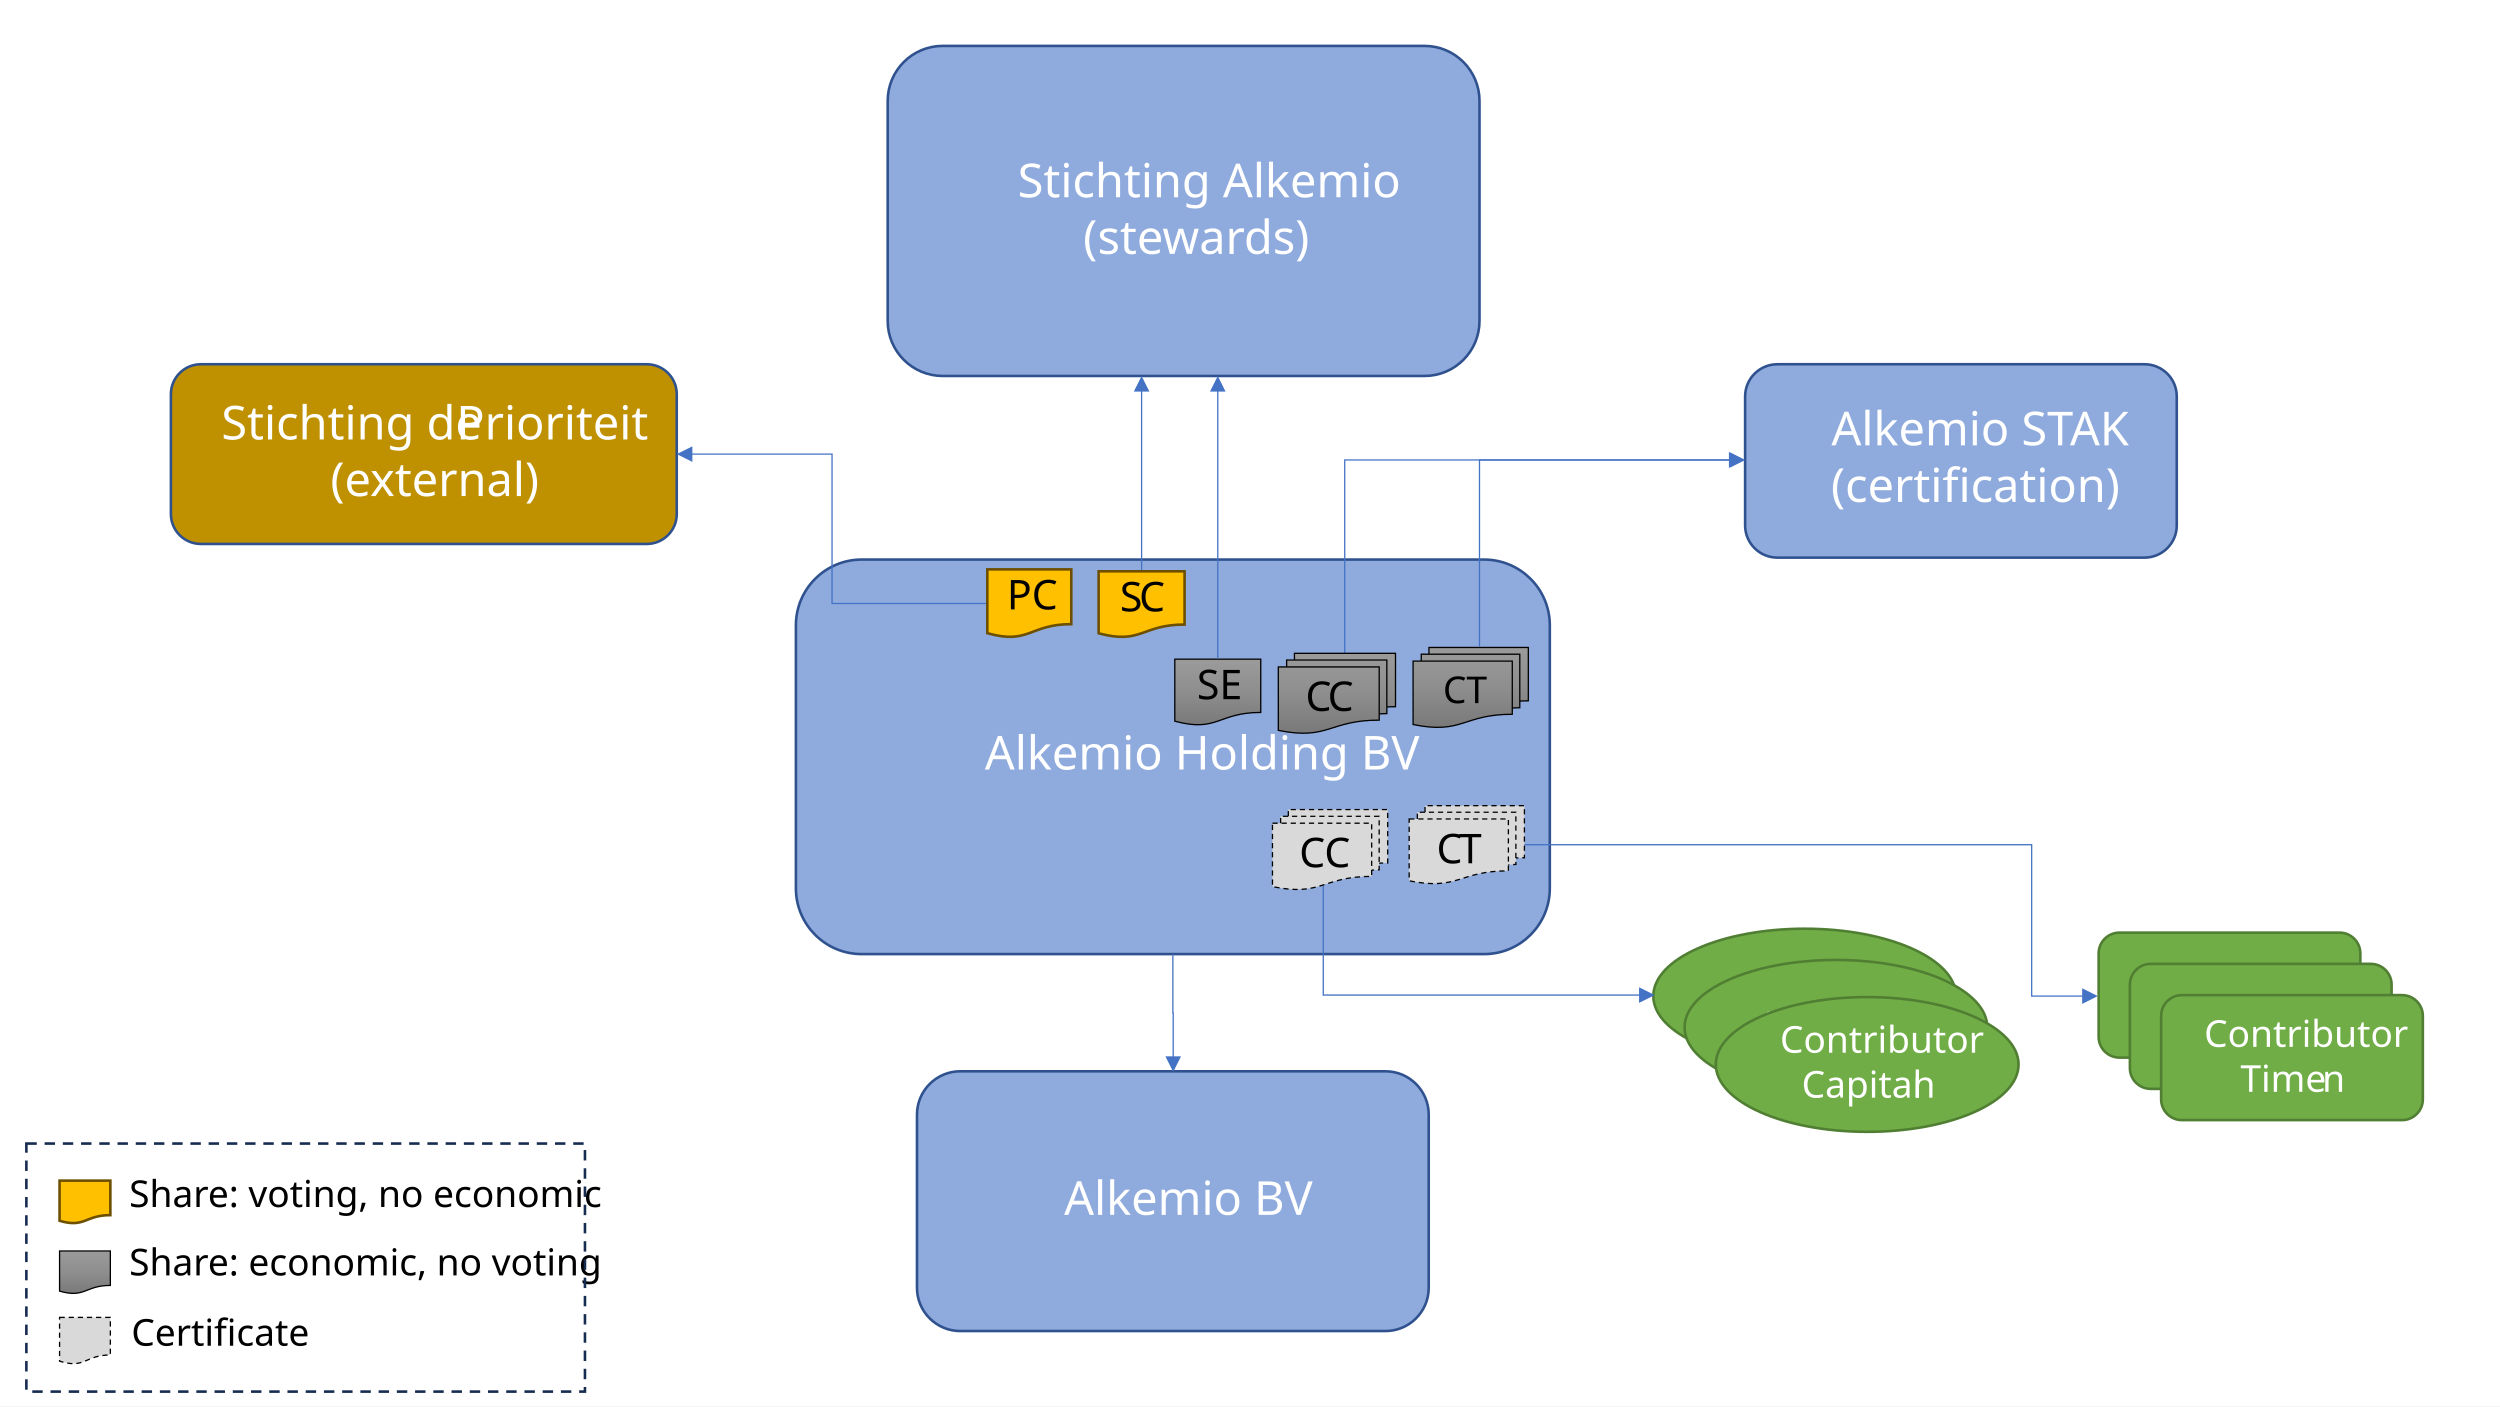
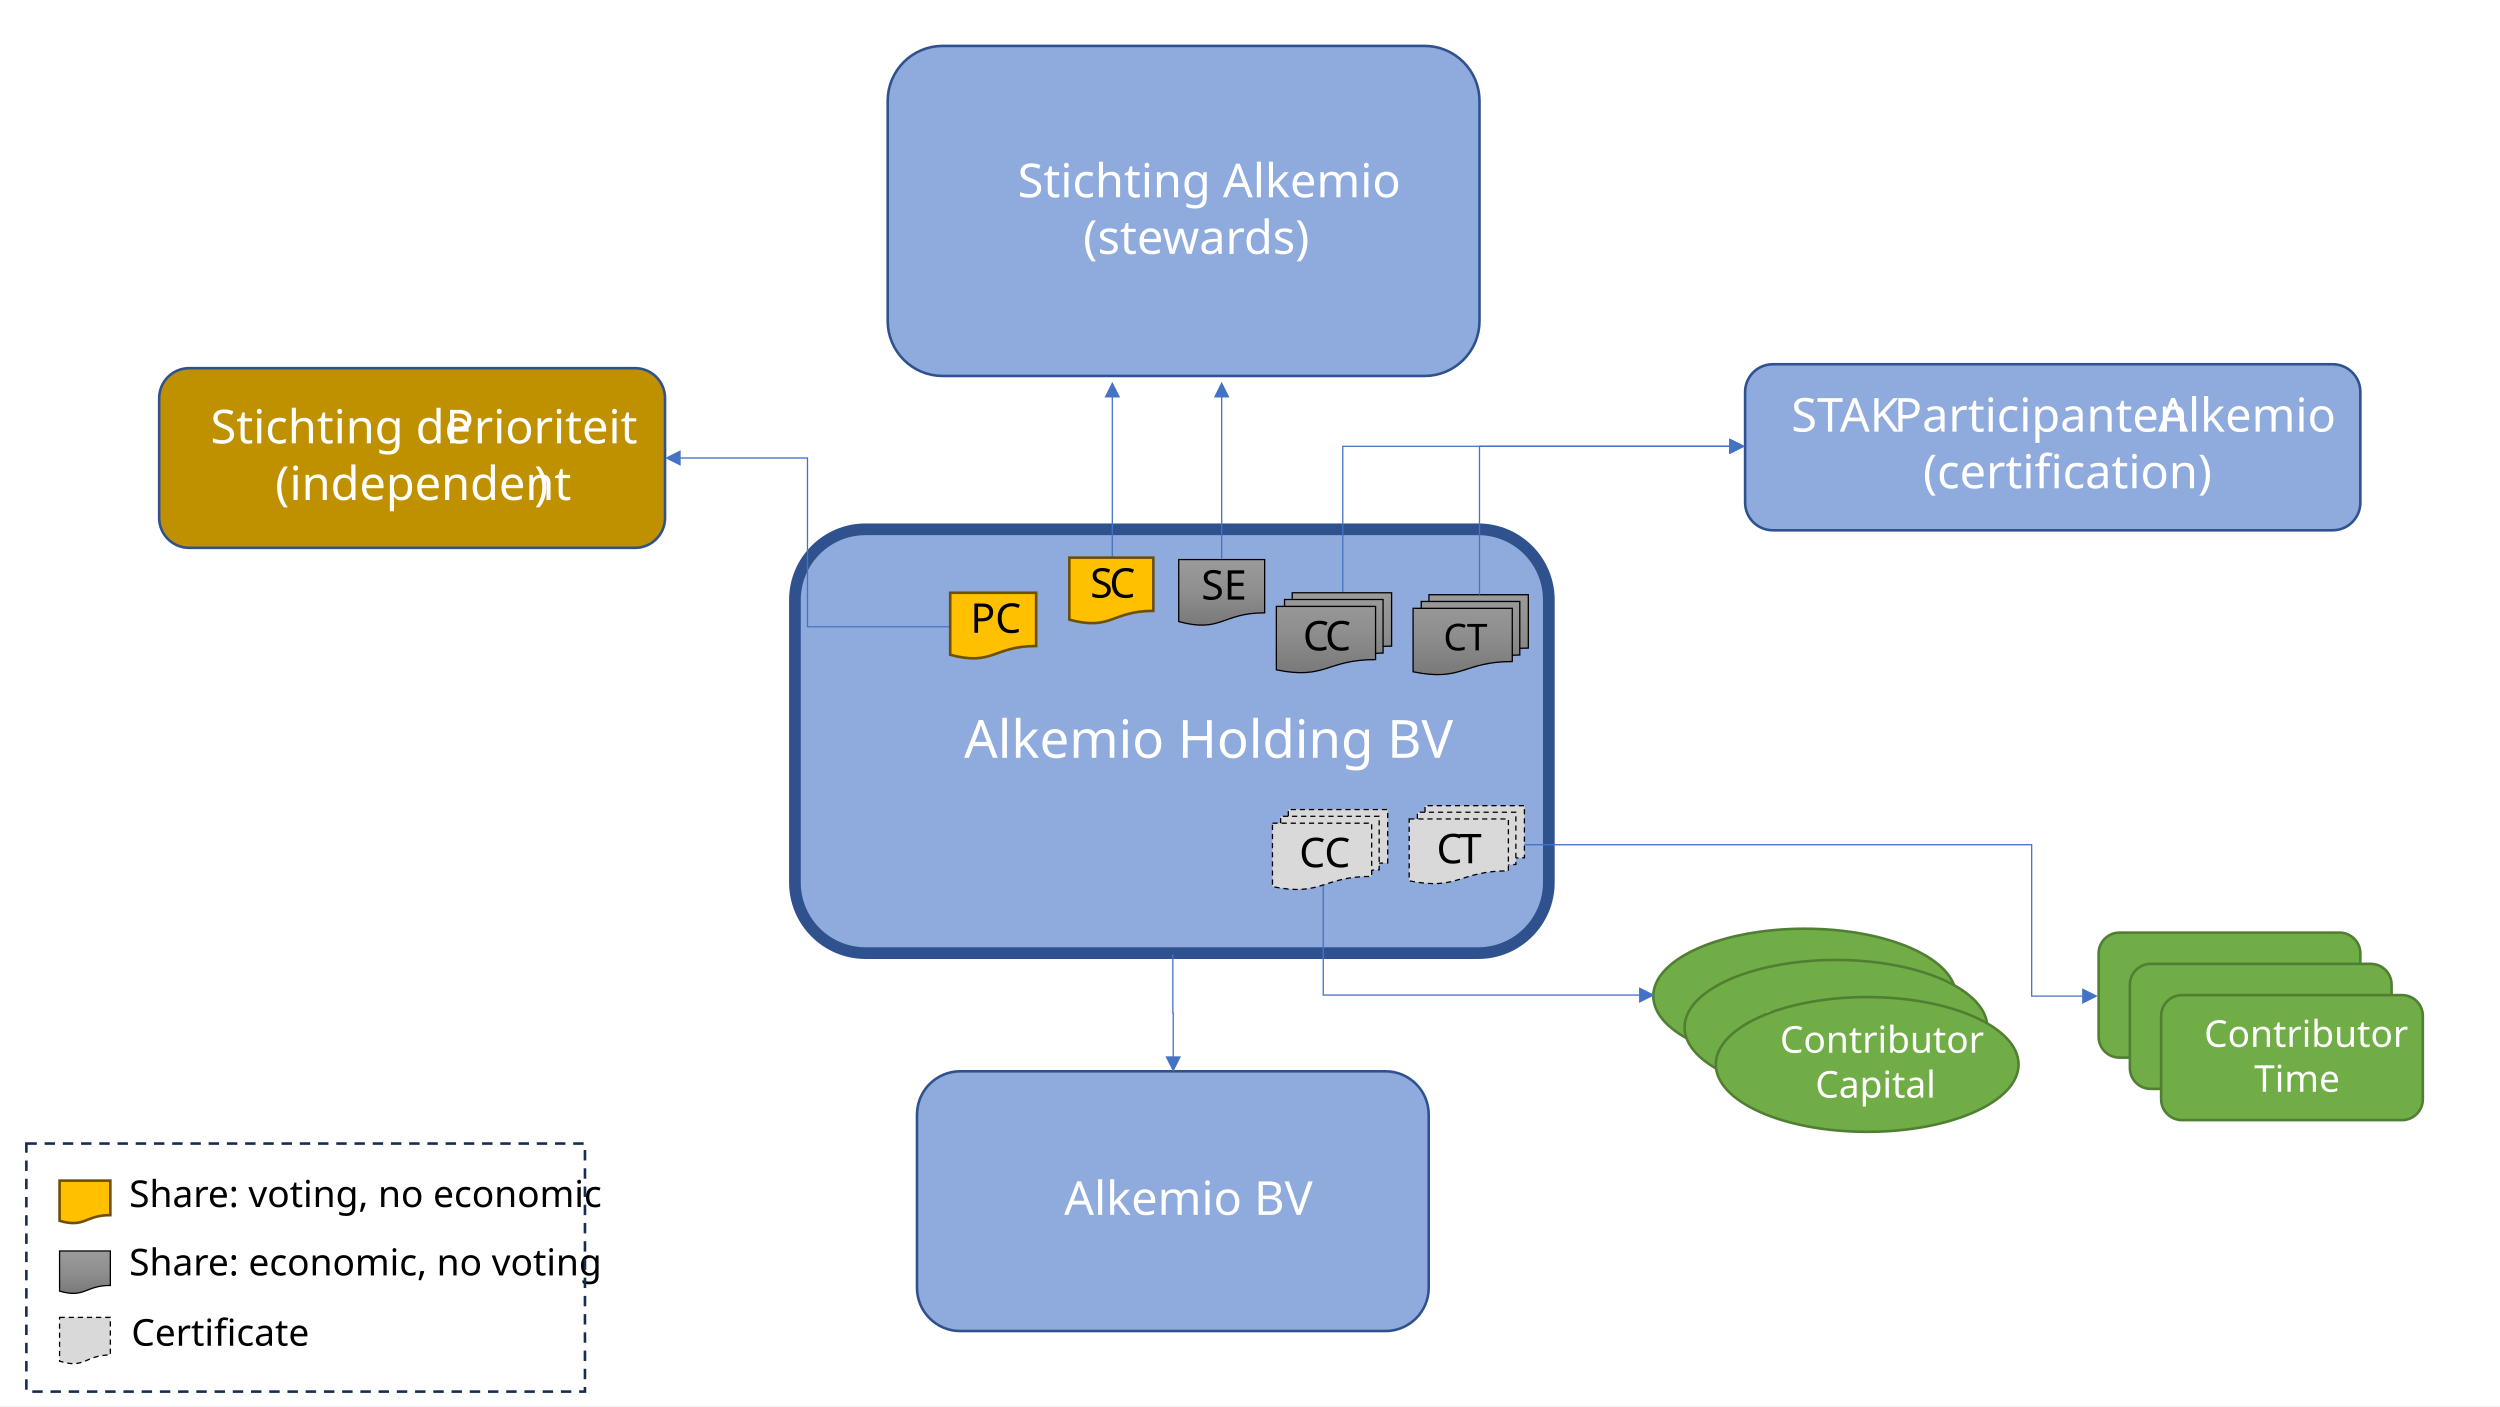
<svg xmlns="http://www.w3.org/2000/svg" width="1280" height="720" overflow="hidden">
  <defs>
-     <linearGradient x1="753" y1="331.5" x2="753" y2="372.414" gradientUnits="userSpaceOnUse" spreadMethod="reflect" id="fill0">
+     <linearGradient x1="753" y1="304.5" x2="753" y2="345.414" gradientUnits="userSpaceOnUse" spreadMethod="reflect" id="fill0">
      <stop offset="0" stop-color="#9B9B9B" />
      <stop offset="0.5" stop-color="#8E8E8E" />
      <stop offset="1" stop-color="#797979" />
    </linearGradient>
-     <linearGradient x1="623.5" y1="337.5" x2="623.5" y2="371.067" gradientUnits="userSpaceOnUse" spreadMethod="reflect" id="fill1">
+     <linearGradient x1="625.5" y1="286.5" x2="625.5" y2="320.067" gradientUnits="userSpaceOnUse" spreadMethod="reflect" id="fill1">
      <stop offset="0" stop-color="#9B9B9B" />
      <stop offset="0.5" stop-color="#8E8E8E" />
      <stop offset="1" stop-color="#797979" />
    </linearGradient>
-     <linearGradient x1="684.5" y1="334.5" x2="684.5" y2="375.414" gradientUnits="userSpaceOnUse" spreadMethod="reflect" id="fill2">
+     <linearGradient x1="683" y1="303.5" x2="683" y2="344.414" gradientUnits="userSpaceOnUse" spreadMethod="reflect" id="fill2">
      <stop offset="0" stop-color="#9B9B9B" />
      <stop offset="0.5" stop-color="#8E8E8E" />
      <stop offset="1" stop-color="#797979" />
    </linearGradient>
    <linearGradient x1="43.5" y1="640.5" x2="43.5" y2="662.22" gradientUnits="userSpaceOnUse" spreadMethod="reflect" id="fill3">
      <stop offset="0" stop-color="#9B9B9B" />
      <stop offset="0.5" stop-color="#8E8E8E" />
      <stop offset="1" stop-color="#797979" />
    </linearGradient>
  </defs>
  <g>
    <rect x="0" y="0" width="1280" height="720" fill="#FFFFFF" />
    <path d="M454.5 51.667C454.5 36.111 467.111 23.5 482.667 23.5L729.333 23.5C744.889 23.5 757.5 36.111 757.5 51.667L757.5 164.333C757.5 179.889 744.889 192.5 729.333 192.5L482.667 192.5C467.111 192.5 454.5 179.889 454.5 164.333Z" stroke="#2F528F" stroke-width="1.333" stroke-miterlimit="8" fill="#8FAADC" fill-rule="evenodd" />
    <text fill="#FFFFFF" font-family="Calibri,Calibri_MSFontService,sans-serif" font-weight="400" font-size="24" transform="translate(521.054 101)">Stichting Alkemio</text>
    <text fill="#FFFFFF" font-family="Calibri,Calibri_MSFontService,sans-serif" font-weight="400" font-size="24" transform="translate(554.594 130)">(</text>
    <text fill="#FFFFFF" font-family="Calibri,Calibri_MSFontService,sans-serif" font-weight="400" font-size="24" transform="translate(561.927 130)">stewards)</text>
-     <path d="M407.5 320.167C407.5 301.573 422.573 286.5 441.167 286.5L759.833 286.5C778.427 286.5 793.5 301.573 793.5 320.167L793.5 454.833C793.5 473.427 778.427 488.5 759.833 488.5L441.167 488.5C422.573 488.5 407.5 473.427 407.5 454.833Z" stroke="#2F528F" stroke-width="1.333" stroke-miterlimit="8" fill="#8FAADC" fill-rule="evenodd" />
-     <text fill="#FFFFFF" font-family="Calibri,Calibri_MSFontService,sans-serif" font-weight="400" font-size="24" transform="translate(504.226 394)">Alkemio Holding BV</text>
-     <path d="M0.333-3.51308e-07 0.333 92.948-0.333 92.948-0.333 3.51308e-07ZM4 91.615 0 99.615-4 91.615Z" fill="#4472C4" transform="matrix(1 0 0 -1 584.5 292.115)" />
-     <path d="M893.5 203C893.5 193.887 900.888 186.5 910 186.5L1098 186.5C1107.11 186.5 1114.5 193.887 1114.5 203L1114.5 269C1114.5 278.113 1107.11 285.5 1098 285.5L910 285.5C900.888 285.5 893.5 278.113 893.5 269Z" stroke="#2F528F" stroke-width="1.333" stroke-miterlimit="8" fill="#8FAADC" fill-rule="evenodd" />
-     <text fill="#FFFFFF" font-family="Calibri,Calibri_MSFontService,sans-serif" font-weight="400" font-size="24" transform="translate(937.686 228)">Alkemio STAK</text>
-     <text fill="#FFFFFF" font-family="Calibri,Calibri_MSFontService,sans-serif" font-weight="400" font-size="24" transform="translate(937.486 257)">(certification)</text>
-     <path d="M688.167 334.333 688.167 235.167 886.535 235.167 886.535 235.833 688.5 235.833 688.833 235.5 688.833 334.333ZM885.202 231.5 893.202 235.5 885.202 239.5Z" fill="#4472C4" />
+     <path d="M407 307.167C407 287.193 423.193 271 443.167 271L756.833 271C776.807 271 793 287.193 793 307.167L793 451.833C793 471.807 776.807 488 756.833 488L443.167 488C423.193 488 407 471.807 407 451.833Z" stroke="#2F528F" stroke-width="6" stroke-miterlimit="8" fill="#8FAADC" fill-rule="evenodd" />
+     <text fill="#FFFFFF" font-family="Calibri,Calibri_MSFontService,sans-serif" font-weight="400" font-size="27" transform="translate(493.619 388)">Alkemio Holding BV</text>
+     <path d="M569.167 285.779 569.167 202.167 569.833 202.167 569.833 285.779ZM565.5 203.5 569.5 195.5 573.5 203.5Z" fill="#4472C4" />
+     <path d="M893.5 200.667C893.5 192.843 899.843 186.5 907.667 186.5L1194.33 186.5C1202.16 186.5 1208.5 192.843 1208.5 200.667L1208.5 257.333C1208.5 265.157 1202.16 271.5 1194.33 271.5L907.667 271.5C899.843 271.5 893.5 265.157 893.5 257.333Z" stroke="#2F528F" stroke-width="1.333" stroke-miterlimit="8" fill="#8FAADC" fill-rule="evenodd" />
+     <text fill="#FFFFFF" font-family="Calibri,Calibri_MSFontService,sans-serif" font-weight="400" font-size="24" transform="translate(917.142 221)">STAK</text>
+     <text fill="#FFFFFF" font-family="Calibri,Calibri_MSFontService,sans-serif" font-weight="400" font-size="24" transform="translate(969.602 221)">Participanten</text>
+     <text fill="#FFFFFF" font-family="Calibri,Calibri_MSFontService,sans-serif" font-weight="400" font-size="24" transform="translate(1104.94 221)">Alkemio</text>
+     <text fill="#FFFFFF" font-family="Calibri,Calibri_MSFontService,sans-serif" font-weight="400" font-size="24" transform="translate(984.615 250)">(certification)</text>
+     <path d="M687.167 303.356 687.167 228.167 886.858 228.167 886.858 228.833 687.5 228.833 687.833 228.5 687.833 303.356ZM885.524 224.5 893.524 228.5 885.524 232.5Z" fill="#4472C4" />
    <path d="M469.5 570.667C469.5 558.425 479.425 548.5 491.667 548.5L709.333 548.5C721.576 548.5 731.5 558.425 731.5 570.667L731.5 659.333C731.5 671.576 721.576 681.5 709.333 681.5L491.667 681.5C479.425 681.5 469.5 671.576 469.5 659.333Z" stroke="#2F528F" stroke-width="1.333" stroke-miterlimit="8" fill="#8FAADC" fill-rule="evenodd" />
    <text fill="#FFFFFF" font-family="Calibri,Calibri_MSFontService,sans-serif" font-weight="400" font-size="24" transform="translate(544.826 622)">Alkemio BV</text>
    <path d="M0-0.333 30.503-0.333 30.503 0.183 30.169-0.15 53.672-0.15 53.672 0.517 29.836 0.517 29.836 0 30.169 0.333 0 0.333ZM52.339-3.817 60.339 0.183 52.339 4.183Z" fill="#4472C4" transform="matrix(1.83697e-16 1 1 -1.83697e-16 600.5 488.5)" />
-     <path d="M87.5 201.834C87.5 193.365 94.365 186.5 102.834 186.5L331.167 186.5C339.635 186.5 346.5 193.365 346.5 201.834L346.5 263.167C346.5 271.635 339.635 278.5 331.167 278.5L102.834 278.5C94.365 278.5 87.5 271.635 87.5 263.167Z" stroke="#2F528F" stroke-width="1.333" stroke-miterlimit="8" fill="#BF9000" fill-rule="evenodd" />
-     <text fill="#FFFFFF" font-family="Calibri,Calibri_MSFontService,sans-serif" font-weight="400" font-size="24" transform="translate(113.333 225)">Stichting de</text>
-     <text fill="#FFFFFF" font-family="Calibri,Calibri_MSFontService,sans-serif" font-weight="400" font-size="24" transform="translate(233.613 225)">Prioriteit</text>
-     <text fill="#FFFFFF" font-family="Calibri,Calibri_MSFontService,sans-serif" font-weight="400" font-size="24" transform="translate(169.2 254)">(external)</text>
-     <path d="M505.512 309.325 425.672 309.325 425.672 232.5 426.006 232.833 353.167 232.833 353.167 232.167 426.339 232.167 426.339 308.991 426.006 308.658 505.512 308.658ZM354.5 236.5 346.5 232.5 354.5 228.5Z" fill="#4472C4" />
+     <path d="M81.5 203.834C81.5 195.365 88.365 188.5 96.834 188.5L325.167 188.5C333.635 188.5 340.5 195.365 340.5 203.834L340.5 265.167C340.5 273.635 333.635 280.5 325.167 280.5L96.834 280.5C88.365 280.5 81.5 273.635 81.5 265.167Z" stroke="#2F528F" stroke-width="1.333" stroke-miterlimit="8" fill="#BF9000" fill-rule="evenodd" />
+     <text fill="#FFFFFF" font-family="Calibri,Calibri_MSFontService,sans-serif" font-weight="400" font-size="24" transform="translate(107.795 227)">Stichting de</text>
+     <text fill="#FFFFFF" font-family="Calibri,Calibri_MSFontService,sans-serif" font-weight="400" font-size="24" transform="translate(228.075 227)">Prioriteit</text>
+     <text fill="#FFFFFF" font-family="Calibri,Calibri_MSFontService,sans-serif" font-weight="400" font-size="24" transform="translate(140.915 256)">(</text>
+     <text fill="#FFFFFF" font-family="Calibri,Calibri_MSFontService,sans-serif" font-weight="400" font-size="24" transform="translate(148.248 256)">independent</text>
+     <text fill="#FFFFFF" font-family="Calibri,Calibri_MSFontService,sans-serif" font-weight="400" font-size="24" transform="translate(273.528 256)">)</text>
+     <path d="M486.353 321.242 413.093 321.242 413.093 234.5 413.426 234.833 347.167 234.833 347.167 234.167 413.76 234.167 413.76 320.909 413.426 320.575 486.353 320.575ZM348.5 238.5 340.5 234.5 348.5 230.5Z" fill="#4472C4" />
    <path d="M846.5 510C846.5 490.946 881.198 475.5 924 475.5 966.802 475.5 1001.5 490.946 1001.5 510 1001.5 529.054 966.802 544.5 924 544.5 881.198 544.5 846.5 529.054 846.5 510Z" stroke="#507E32" stroke-width="1.333" stroke-miterlimit="8" fill="#70AD47" fill-rule="evenodd" />
    <text fill="#FFFFFF" font-family="Calibri,Calibri_MSFontService,sans-serif" font-weight="400" font-size="21" transform="translate(886.935 517)">Backer 1</text>
    <path d="M862.5 526C862.5 506.946 897.198 491.5 940 491.5 982.802 491.5 1017.5 506.946 1017.5 526 1017.5 545.054 982.802 560.5 940 560.5 897.198 560.5 862.5 545.054 862.5 526Z" stroke="#507E32" stroke-width="1.333" stroke-miterlimit="8" fill="#70AD47" fill-rule="evenodd" />
    <text fill="#FFFFFF" font-family="Calibri,Calibri_MSFontService,sans-serif" font-weight="400" font-size="21" transform="translate(902.935 533)">Backer 1</text>
    <path d="M878.5 545C878.5 525.946 913.198 510.5 956 510.5 998.802 510.5 1033.5 525.946 1033.5 545 1033.5 564.054 998.802 579.5 956 579.5 913.198 579.5 878.5 564.054 878.5 545Z" stroke="#507E32" stroke-width="1.333" stroke-miterlimit="8" fill="#70AD47" fill-rule="evenodd" />
    <text fill="#FFFFFF" font-family="Calibri,Calibri_MSFontService,sans-serif" font-weight="400" font-size="19" transform="translate(911.351 539)">Contributor</text>
-     <text fill="#FFFFFF" font-family="Calibri,Calibri_MSFontService,sans-serif" font-weight="400" font-size="19" transform="translate(922.451 562)">Capital</text>
-     <text fill="#FFFFFF" font-family="Calibri,Calibri_MSFontService,sans-serif" font-weight="400" font-size="19" transform="translate(979.225 562)">n</text>
+     <text fill="#FFFFFF" font-family="Calibri,Calibri_MSFontService,sans-serif" font-weight="400" font-size="19" transform="translate(929.451 562)">Capital</text>
    <path d="M0-0.333 56.313-0.333 56.313 163.029 55.647 163.029 55.647 0 55.98 0.333 0 0.333ZM59.98 161.696 55.98 169.696 51.98 161.696Z" fill="#4472C4" transform="matrix(1.83697e-16 1 1 -1.83697e-16 677.5 453.5)" />
    <path d="M1074.5 488.167C1074.5 482.276 1079.28 477.5 1085.17 477.5L1197.83 477.5C1203.72 477.5 1208.5 482.276 1208.5 488.167L1208.5 530.833C1208.5 536.724 1203.72 541.5 1197.83 541.5L1085.17 541.5C1079.28 541.5 1074.5 536.724 1074.5 530.833Z" stroke="#507E32" stroke-width="1.333" stroke-miterlimit="8" fill="#70AD47" fill-rule="evenodd" />
    <path d="M1090.5 504.167C1090.5 498.276 1095.28 493.5 1101.17 493.5L1213.83 493.5C1219.72 493.5 1224.5 498.276 1224.5 504.167L1224.5 546.833C1224.5 552.724 1219.72 557.5 1213.83 557.5L1101.17 557.5C1095.28 557.5 1090.5 552.724 1090.5 546.833Z" stroke="#507E32" stroke-width="1.333" stroke-miterlimit="8" fill="#70AD47" fill-rule="evenodd" />
    <path d="M1106.5 520.167C1106.5 514.276 1111.28 509.5 1117.17 509.5L1229.83 509.5C1235.72 509.5 1240.5 514.276 1240.5 520.167L1240.5 562.833C1240.5 568.724 1235.72 573.5 1229.83 573.5L1117.17 573.5C1111.28 573.5 1106.5 568.724 1106.5 562.833Z" stroke="#507E32" stroke-width="1.333" stroke-miterlimit="8" fill="#70AD47" fill-rule="evenodd" />
    <text fill="#FFFFFF" font-family="Calibri,Calibri_MSFontService,sans-serif" font-weight="400" font-size="19" transform="translate(1128.53 536)">Contributor</text>
-     <text fill="#FFFFFF" font-family="Calibri,Calibri_MSFontService,sans-serif" font-weight="400" font-size="19" transform="translate(1147.11 559)">Time</text>
-     <text fill="#FFFFFF" font-family="Calibri,Calibri_MSFontService,sans-serif" font-weight="400" font-size="19" transform="translate(1188.94 559)">n</text>
-     <path d="M723.5 370.947C748.897 376.186 748.897 365.708 774.292 365.708L774.292 338.476 723.5 338.476ZM727.685 338.476 727.685 334.945 778.13 334.945 778.13 362.349C776.212 362.349 774.292 362.539 774.292 362.539L774.292 338.476ZM731.618 334.945 731.618 331.5 782.5 331.5 782.5 358.818C780.315 358.818 778.13 358.961 778.13 358.961L778.13 334.945Z" fill="url(#fill0)" fill-rule="evenodd" />
-     <path d="M723.5 338.476 774.292 338.476 774.292 365.708C748.897 365.708 748.897 376.186 723.5 370.947ZM727.685 338.476 727.685 334.945 778.13 334.945 778.13 362.349C776.212 362.349 774.292 362.539 774.292 362.539M731.618 334.945 731.618 331.5 782.5 331.5 782.5 358.818C780.315 358.818 778.13 358.961 778.13 358.961" stroke="#000000" stroke-width="0.667" stroke-miterlimit="8" fill="none" fill-rule="evenodd" />
-     <text font-family="Calibri,Calibri_MSFontService,sans-serif" font-weight="400" font-size="19" transform="translate(738.798 360)">CT</text>
-     <path d="M505.5 291.5 548.5 291.5 548.5 319.568C527 319.568 527 330.263 505.5 324.186Z" stroke="#6C4F00" stroke-width="1.333" stroke-miterlimit="8" fill="#FFC000" fill-rule="evenodd" />
-     <text font-family="Calibri,Calibri_MSFontService,sans-serif" font-weight="400" font-size="21" transform="translate(515.547 312)">PC</text>
-     <path d="M562.5 292.5 606.5 292.5 606.5 319.766C584.5 319.766 584.5 330.155 562.5 324.252Z" stroke="#6C4F00" stroke-width="1.333" stroke-miterlimit="8" fill="#FFC000" fill-rule="evenodd" />
-     <text font-family="Calibri,Calibri_MSFontService,sans-serif" font-weight="400" font-size="21" transform="translate(573.377 313)">S</text>
-     <text font-family="Calibri,Calibri_MSFontService,sans-serif" font-weight="400" font-size="21" transform="translate(583.21 313)">C</text>
-     <path d="M601.5 337.5 645.5 337.5 645.5 364.766C623.5 364.766 623.5 375.155 601.5 369.252Z" stroke="#000000" stroke-width="0.667" stroke-miterlimit="8" fill="url(#fill1)" fill-rule="evenodd" />
-     <text font-family="Calibri,Calibri_MSFontService,sans-serif" font-weight="400" font-size="21" transform="translate(612.815 358)">SE</text>
+     <text fill="#FFFFFF" font-family="Calibri,Calibri_MSFontService,sans-serif" font-weight="400" font-size="19" transform="translate(1154.11 559)">Time</text>
+     <path d="M723.5 343.947C748.897 349.186 748.897 338.708 774.292 338.708L774.292 311.476 723.5 311.476ZM727.685 311.476 727.685 307.945 778.13 307.945 778.13 335.349C776.212 335.349 774.292 335.539 774.292 335.539L774.292 311.476ZM731.618 307.945 731.618 304.5 782.5 304.5 782.5 331.818C780.315 331.818 778.13 331.961 778.13 331.961L778.13 307.945Z" fill="url(#fill0)" fill-rule="evenodd" />
+     <path d="M723.5 311.476 774.292 311.476 774.292 338.708C748.897 338.708 748.897 349.186 723.5 343.947ZM727.685 311.476 727.685 307.945 778.13 307.945 778.13 335.349C776.212 335.349 774.292 335.539 774.292 335.539M731.618 307.945 731.618 304.5 782.5 304.5 782.5 331.818C780.315 331.818 778.13 331.961 778.13 331.961" stroke="#000000" stroke-width="0.667" stroke-miterlimit="8" fill="none" fill-rule="evenodd" />
+     <text font-family="Calibri,Calibri_MSFontService,sans-serif" font-weight="400" font-size="19" transform="translate(739.029 333)">CT</text>
+     <path d="M486.5 303.5 530.5 303.5 530.5 330.766C508.5 330.766 508.5 341.155 486.5 335.252Z" stroke="#6C4F00" stroke-width="1.333" stroke-miterlimit="8" fill="#FFC000" fill-rule="evenodd" />
+     <text font-family="Calibri,Calibri_MSFontService,sans-serif" font-weight="400" font-size="21" transform="translate(496.85 324)">PC</text>
+     <path d="M547.5 285.5 590.5 285.5 590.5 312.766C569 312.766 569 323.155 547.5 317.252Z" stroke="#6C4F00" stroke-width="1.333" stroke-miterlimit="8" fill="#FFC000" fill-rule="evenodd" />
+     <text font-family="Calibri,Calibri_MSFontService,sans-serif" font-weight="400" font-size="21" transform="translate(558.182 306)">S</text>
+     <text font-family="Calibri,Calibri_MSFontService,sans-serif" font-weight="400" font-size="21" transform="translate(568.016 306)">C</text>
+     <path d="M603.5 286.5 647.5 286.5 647.5 313.766C625.5 313.766 625.5 324.155 603.5 318.252Z" stroke="#000000" stroke-width="0.667" stroke-miterlimit="8" fill="url(#fill1)" fill-rule="evenodd" />
+     <text font-family="Calibri,Calibri_MSFontService,sans-serif" font-weight="400" font-size="21" transform="translate(615.065 307)">SE</text>
    <path d="M651.5 453.947C676.897 459.186 676.897 448.708 702.292 448.708L702.292 421.476 651.5 421.476ZM655.685 421.476 655.685 417.945 706.13 417.945 706.13 445.349C704.212 445.349 702.292 445.539 702.292 445.539L702.292 421.476ZM659.618 417.945 659.618 414.5 710.5 414.5 710.5 441.818C708.315 441.818 706.13 441.961 706.13 441.961L706.13 417.945Z" fill="#D9D9D9" fill-rule="evenodd" />
    <path d="M651.5 421.476 702.292 421.476 702.292 448.708C676.897 448.708 676.897 459.186 651.5 453.947ZM655.685 421.476 655.685 417.945 706.13 417.945 706.13 445.349C704.212 445.349 702.292 445.539 702.292 445.539M659.618 417.945 659.618 414.5 710.5 414.5 710.5 441.818C708.315 441.818 706.13 441.961 706.13 441.961" stroke="#000000" stroke-width="0.667" stroke-miterlimit="8" stroke-dasharray="2.667 2" fill="none" fill-rule="evenodd" />
    <text font-family="Calibri,Calibri_MSFontService,sans-serif" font-weight="400" font-size="21" transform="translate(665.219 444)">CC</text>
-     <path d="M654.5 373.947C680.328 379.186 680.328 368.708 706.153 368.708L706.153 341.476 654.5 341.476ZM658.756 341.476 658.756 337.945 710.056 337.945 710.056 365.349C708.106 365.349 706.153 365.539 706.153 365.539L706.153 341.476ZM662.756 337.945 662.756 334.5 714.5 334.5 714.5 361.818C712.278 361.818 710.056 361.961 710.056 361.961L710.056 337.945Z" fill="url(#fill2)" fill-rule="evenodd" />
-     <path d="M654.5 341.476 706.153 341.476 706.153 368.708C680.328 368.708 680.328 379.186 654.5 373.947ZM658.756 341.476 658.756 337.945 710.056 337.945 710.056 365.349C708.106 365.349 706.153 365.539 706.153 365.539M662.756 337.945 662.756 334.5 714.5 334.5 714.5 361.818C712.278 361.818 710.056 361.961 710.056 361.961" stroke="#000000" stroke-width="0.667" stroke-miterlimit="8" fill="none" fill-rule="evenodd" />
-     <text font-family="Calibri,Calibri_MSFontService,sans-serif" font-weight="400" font-size="21" transform="translate(668.424 364)">C</text>
-     <text font-family="Calibri,Calibri_MSFontService,sans-serif" font-weight="400" font-size="21" transform="translate(679.757 364)">C</text>
-     <path d="M0.333-2.41916e-07 0.333 137.994-0.333 137.994-0.333 2.41916e-07ZM4 136.66 0 144.66-4 136.66Z" fill="#4472C4" transform="matrix(1 0 0 -1 623.5 337.161)" />
-     <path d="M757.167 331.07 757.167 235.167 886.864 235.167 886.864 235.833 757.5 235.833 757.833 235.5 757.833 331.07ZM885.531 231.5 893.531 235.5 885.531 239.5Z" fill="#4472C4" />
+     <path d="M653.5 342.947C678.897 348.186 678.897 337.708 704.292 337.708L704.292 310.476 653.5 310.476ZM657.685 310.476 657.685 306.945 708.13 306.945 708.13 334.349C706.212 334.349 704.292 334.539 704.292 334.539L704.292 310.476ZM661.618 306.945 661.618 303.5 712.5 303.5 712.5 330.818C710.315 330.818 708.13 330.961 708.13 330.961L708.13 306.945Z" fill="url(#fill2)" fill-rule="evenodd" />
+     <path d="M653.5 310.476 704.292 310.476 704.292 337.708C678.897 337.708 678.897 348.186 653.5 342.947ZM657.685 310.476 657.685 306.945 708.13 306.945 708.13 334.349C706.212 334.349 704.292 334.539 704.292 334.539M661.618 306.945 661.618 303.5 712.5 303.5 712.5 330.818C710.315 330.818 708.13 330.961 708.13 330.961" stroke="#000000" stroke-width="0.667" stroke-miterlimit="8" fill="none" fill-rule="evenodd" />
+     <text font-family="Calibri,Calibri_MSFontService,sans-serif" font-weight="400" font-size="21" transform="translate(667.101 333)">C</text>
+     <text font-family="Calibri,Calibri_MSFontService,sans-serif" font-weight="400" font-size="21" transform="translate(678.435 333)">C</text>
+     <path d="M0.333-3.86486e-07 0.333 83.882-0.333 83.882-0.333 3.86486e-07ZM4 82.548 0 90.548-4 82.548Z" fill="#4472C4" transform="matrix(1 0 0 -1 625.5 286.048)" />
+     <path d="M757.167 304.51 757.167 228.167 886.633 228.167 886.633 228.833 757.5 228.833 757.833 228.5 757.833 304.51ZM885.3 224.5 893.3 228.5 885.3 232.5Z" fill="#4472C4" />
    <path d="M721.5 450.985C746.897 456.096 746.897 445.874 772.292 445.874L772.292 419.306 721.5 419.306ZM725.685 419.306 725.685 415.861 776.13 415.861 776.13 442.596C774.212 442.596 772.292 442.782 772.292 442.782L772.292 419.306ZM729.618 415.861 729.618 412.5 780.5 412.5 780.5 439.152C778.315 439.152 776.13 439.291 776.13 439.291L776.13 415.861Z" fill="#D9D9D9" fill-rule="evenodd" />
    <path d="M721.5 419.306 772.292 419.306 772.292 445.874C746.897 445.874 746.897 456.096 721.5 450.985ZM725.685 419.306 725.685 415.861 776.13 415.861 776.13 442.596C774.212 442.596 772.292 442.782 772.292 442.782M729.618 415.861 729.618 412.5 780.5 412.5 780.5 439.152C778.315 439.152 776.13 439.291 776.13 439.291" stroke="#000000" stroke-width="0.667" stroke-miterlimit="8" stroke-dasharray="2.667 2" fill="none" fill-rule="evenodd" />
    <text font-family="Calibri,Calibri_MSFontService,sans-serif" font-weight="400" font-size="21" transform="translate(735.515 442)">C</text>
    <text font-family="Calibri,Calibri_MSFontService,sans-serif" font-weight="400" font-size="21" transform="translate(746.955 442)">T</text>
    <path d="M780.5 432.167 1040.55 432.167 1040.55 509.997 1040.22 509.663 1067.39 509.663 1067.39 510.33 1039.89 510.33 1039.89 432.5 1040.22 432.833 780.5 432.833ZM1066.06 505.997 1074.06 509.997 1066.06 513.997Z" fill="#4472C4" />
    <path d="M30.5 604.5 56.5 604.5 56.5 622.143C43.5 622.143 43.5 628.865 30.5 625.046Z" stroke="#6C4F00" stroke-width="1.333" stroke-miterlimit="8" fill="#FFC000" fill-rule="evenodd" />
    <text font-family="Calibri,Calibri_MSFontService,sans-serif" font-weight="400" font-size="19" transform="translate(66.1324 618)">Share: voting, no economic</text>
    <path d="M30.5 674.5 56.5 674.5 56.5 693.747C43.5 693.747 43.5 701.08 30.5 696.913Z" stroke="#000000" stroke-width="0.667" stroke-miterlimit="8" stroke-dasharray="2.667 2" fill="#D9D9D9" fill-rule="evenodd" />
    <text font-family="Calibri,Calibri_MSFontService,sans-serif" font-weight="400" font-size="19" transform="translate(67.2458 689)">Certificate</text>
    <path d="M30.5 640.5 56.5 640.5 56.5 658.143C43.5 658.143 43.5 664.865 30.5 661.046Z" stroke="#000000" stroke-width="0.667" stroke-miterlimit="8" fill="url(#fill3)" fill-rule="evenodd" />
    <text font-family="Calibri,Calibri_MSFontService,sans-serif" font-weight="400" font-size="19" transform="translate(66.1324 653)">Share: economic, no voting</text>
    <rect x="13.5" y="585.5" width="286" height="127" stroke="#172C51" stroke-width="1.333" stroke-miterlimit="8" stroke-dasharray="5.333 4" fill="none" />
  </g>
</svg>
